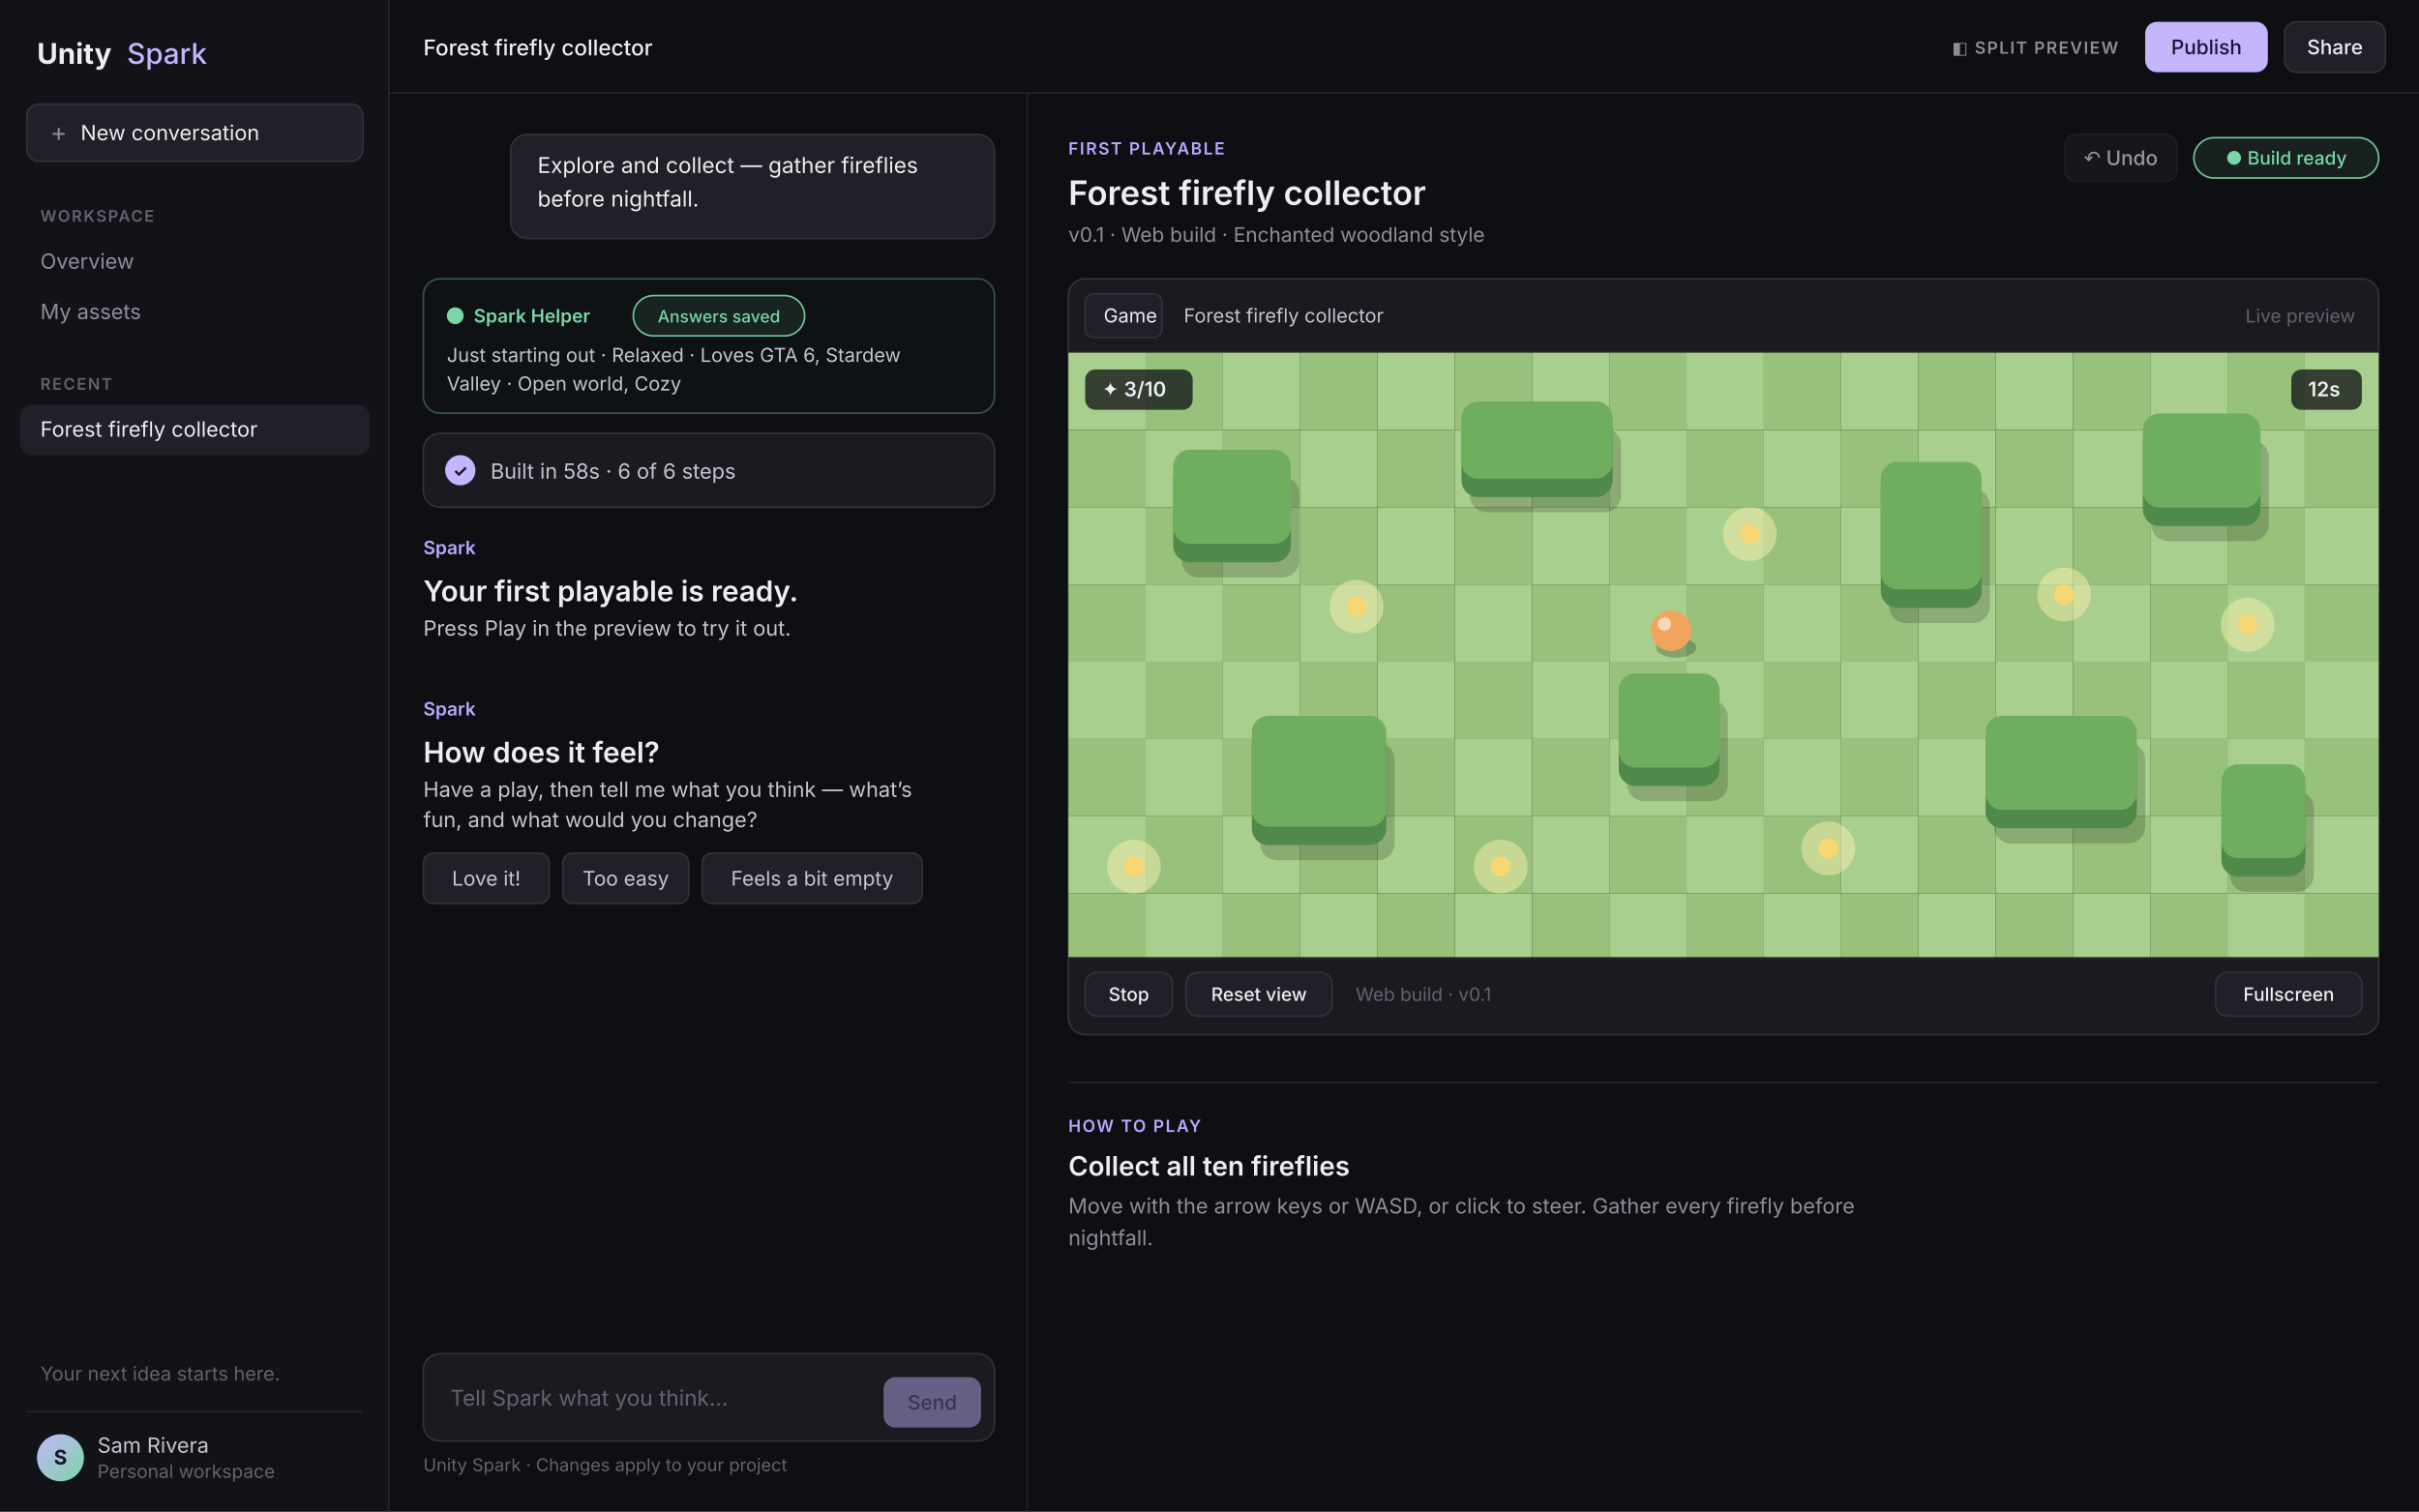
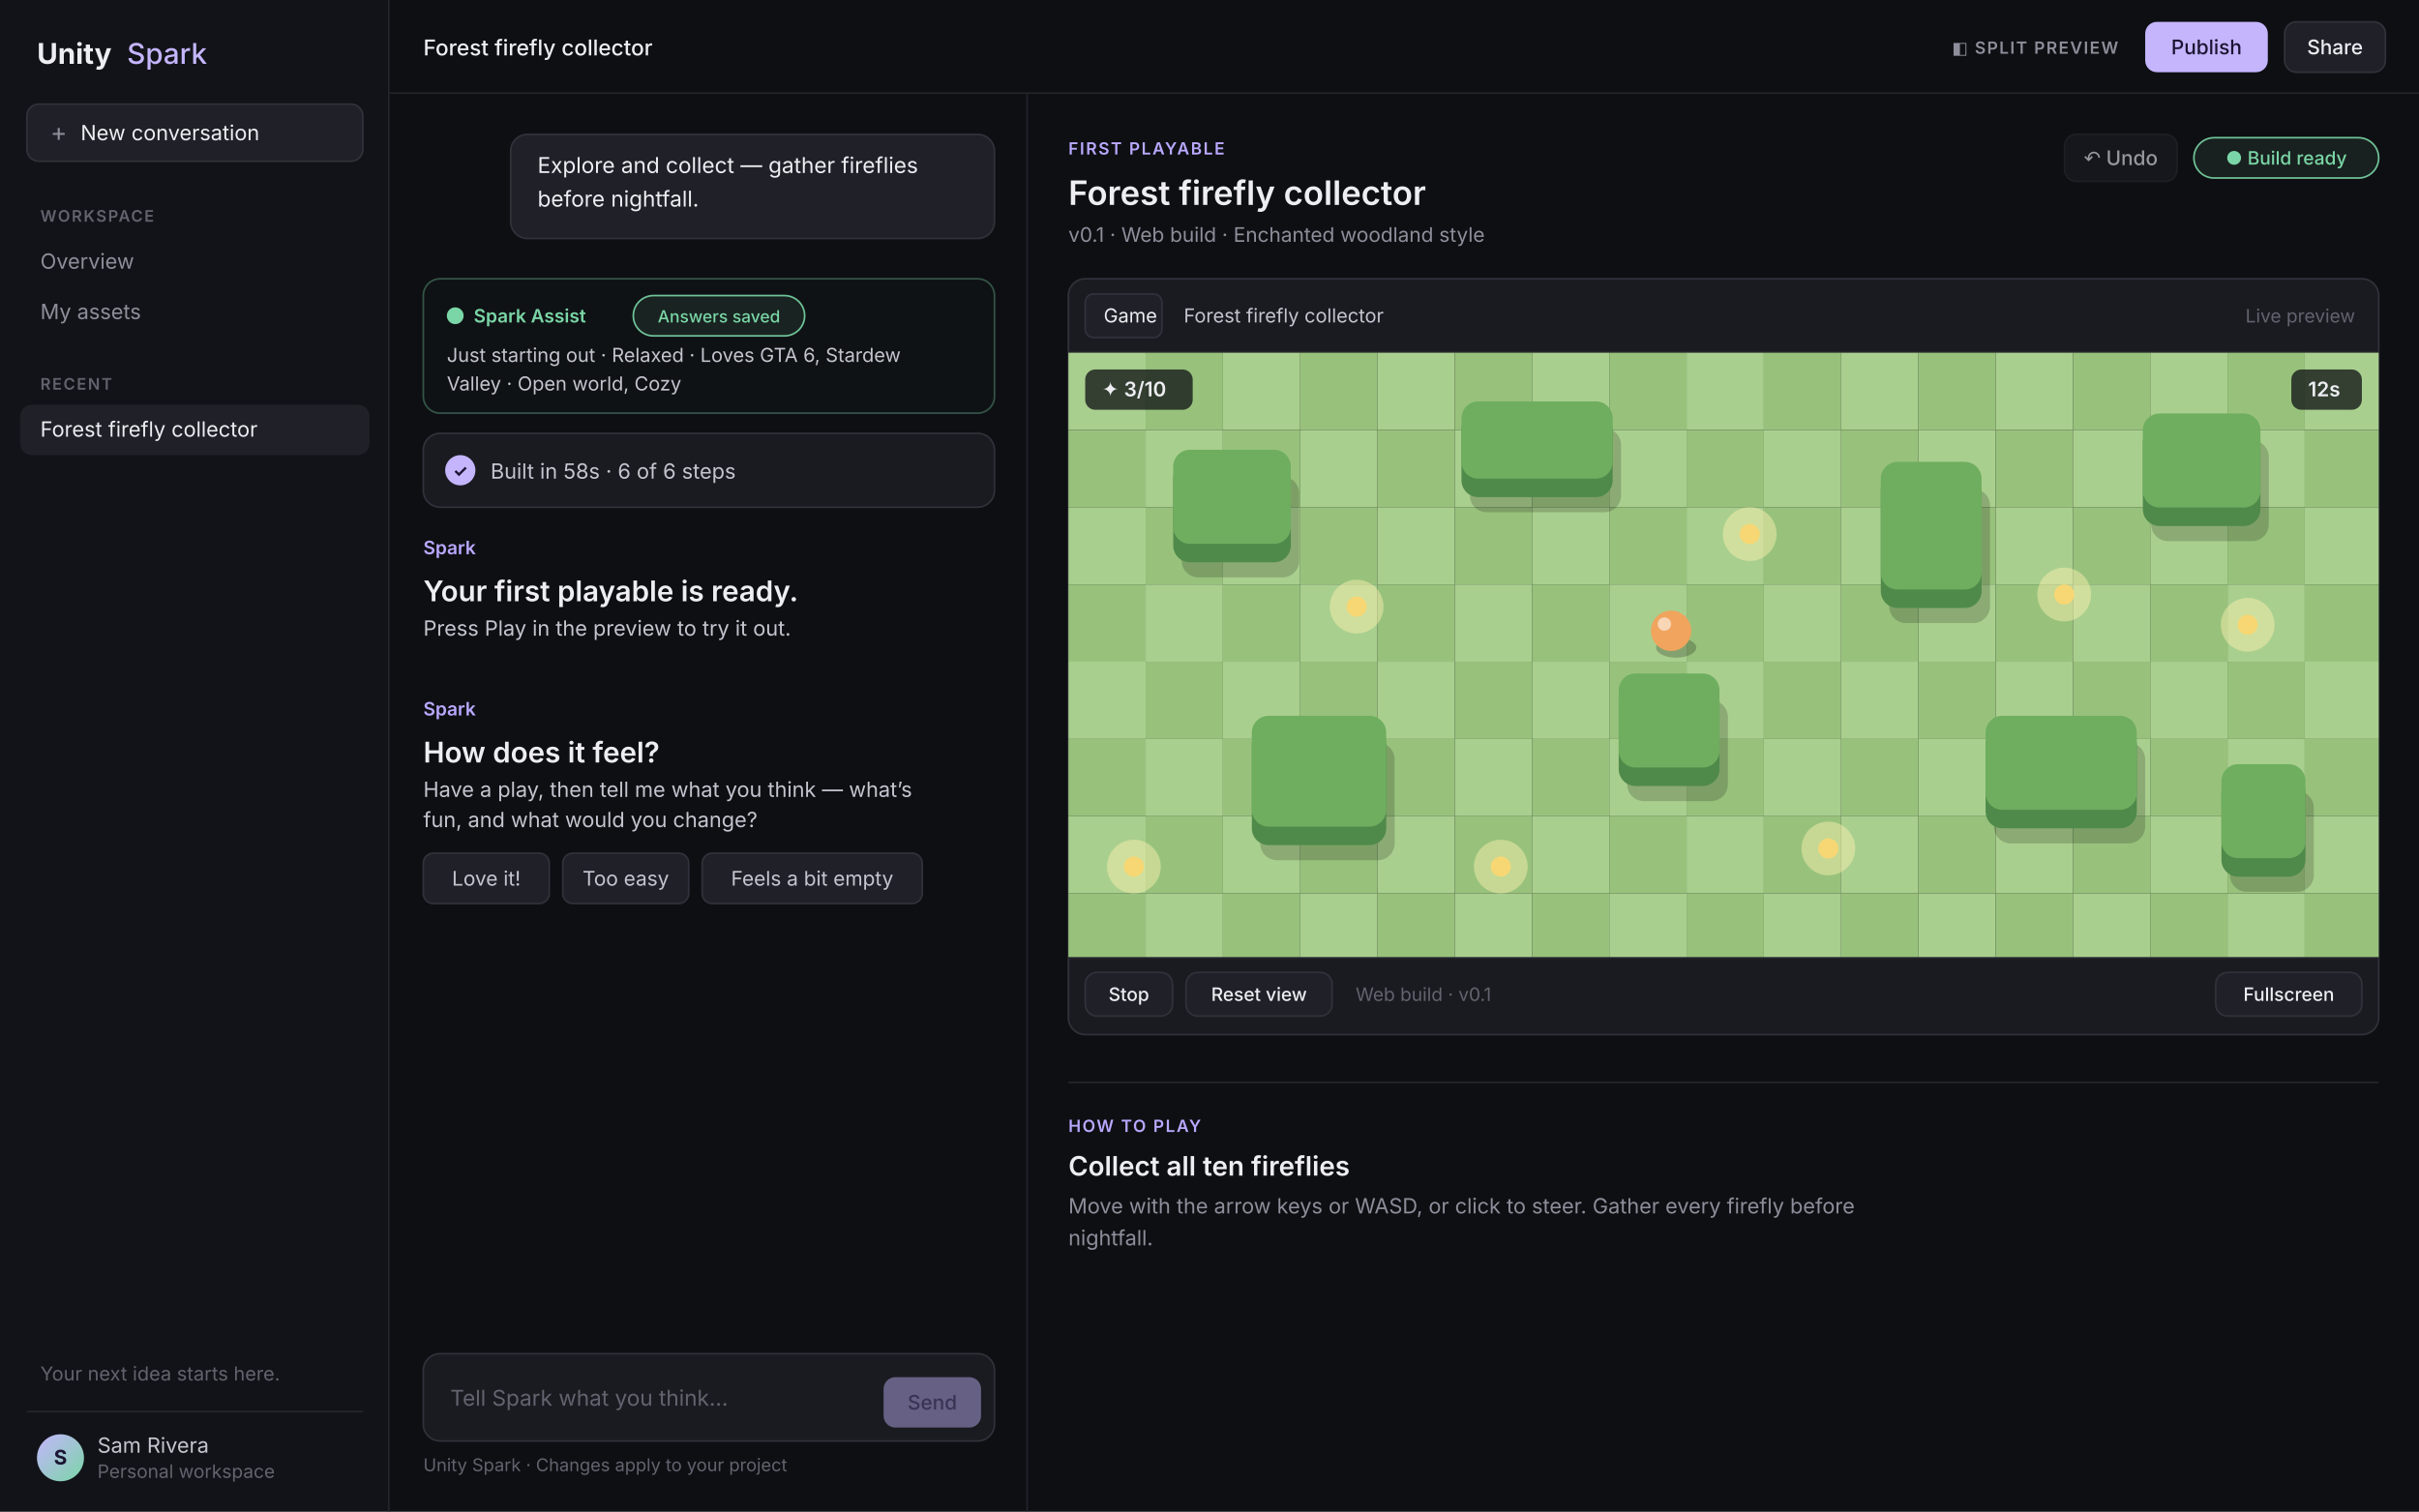
<svg xmlns="http://www.w3.org/2000/svg" id="11 · Playing – Spark asks them to try it and share feedback" width="1440" height="900" viewBox="0 0 1440 900">
  <rect id="Background" x="0" y="0" width="1440" height="900" fill="#0e0f13" />
  <g id="Sidebar">
    <rect id="Background" x="0" y="0" width="232" height="900" fill="#121318" />
    <rect id="Divider" x="231" y="0" width="1" height="900" fill="#24252d" />
    <g id="Logo">
      <text id="Unity" x="22" y="38" font-family="Inter" font-size="17" font-weight="700" fill="#ededf2">Unity</text>
      <text id="Spark" x="75.6" y="38" font-family="Inter" font-size="17" font-weight="500" fill="#c4b5fd">Spark</text>
    </g>
    <g id="Button / New conversation">
      <rect id="Container" x="16" y="62" width="200" height="34" rx="7" fill="#202128" stroke="#30313a" stroke-width="1" />
      <text id="Icon" x="30" y="84" font-family="Inter" font-size="15" font-weight="400" fill="#8d8e9a">+</text>
      <text id="Label" x="48" y="83.5" font-family="Inter" font-size="12.5" font-weight="400" fill="#ededf2">New conversation</text>
    </g>
    <text id="Section label" x="24" y="132" font-family="Inter" font-size="9.5" font-weight="600" fill="#62636e" letter-spacing="0.9">WORKSPACE</text>
    <g id="Nav item – Overview">
      <text id="Label" x="24" y="160" font-family="Inter" font-size="12.5" font-weight="400" fill="#8d8e9a">Overview</text>
    </g>
    <g id="Nav item – My assets">
      <text id="Label" x="24" y="190" font-family="Inter" font-size="12.5" font-weight="400" fill="#8d8e9a">My assets</text>
    </g>
    <text id="Section label" x="24" y="232" font-family="Inter" font-size="9.5" font-weight="600" fill="#62636e" letter-spacing="0.9">RECENT</text>
    <g id="Nav item – Forest firefly collector">
      <rect id="Selected" x="12" y="241" width="208" height="30" rx="7" fill="#202128" />
      <text id="Label" x="24" y="260" font-family="Inter" font-size="12.5" font-weight="400" fill="#ededf2">Forest firefly collector</text>
    </g>
    <text id="Your next idea starts here." x="24" y="822" font-family="Inter" font-size="11.5" font-weight="400" fill="#62636e">Your next idea starts here.</text>
    <rect id="Divider" x="16" y="840" width="200" height="1" fill="#24252d" />
    <g id="Account">
      <g id="Avatar">
        <defs>
          <linearGradient id="av-g" x1="0" y1="0" x2="1" y2="1">
            <stop stop-color="#c4b5fd" />
            <stop offset="1" stop-color="#7ad6a6" />
          </linearGradient>
        </defs>
        <circle cx="36" cy="868" r="14" fill="url(#av-g)" />
        <text id="Initial" x="36" y="872" font-family="Inter" font-size="12" font-weight="700" fill="#1b1533" text-anchor="middle">S</text>
      </g>
      <text id="Name" x="58" y="865" font-family="Inter" font-size="12.5" font-weight="400" fill="#c4c5cf">Sam Rivera</text>
      <text id="Workspace" x="58" y="880" font-family="Inter" font-size="11" font-weight="400" fill="#62636e">Personal workspace</text>
    </g>
  </g>
  <g id="Top bar">
    <rect id="Background" x="232" y="0" width="1208" height="56" fill="#0e0f13" />
    <rect id="Divider" x="232" y="55" width="1208" height="1" fill="#24252d" />
    <g id="Breadcrumbs">
      <text id="Crumb – Forest firefly collector" x="252" y="33" font-family="Inter" font-size="13" font-weight="500" fill="#ededf2">Forest firefly collector</text>
    </g>
    <g id="Button / Secondary – Share">
      <rect id="Container" x="1360" y="13" width="60" height="30" rx="7" fill="#202128" stroke="#30313a" stroke-width="1" />
      <text id="Label" x="1390" y="32.32" font-family="Inter" font-size="12" font-weight="500" fill="#ededf2" text-anchor="middle">Share</text>
    </g>
    <g id="Button / Primary – Publish">
      <rect id="Container" x="1277" y="13" width="73" height="30" rx="7" fill="#c4b5fd" />
      <text id="Label" x="1313.5" y="32.32" font-family="Inter" font-size="12" font-weight="500" fill="#1b1533" text-anchor="middle">Publish</text>
    </g>
    <text id="Status" x="1261" y="32" font-family="Inter" font-size="10" font-weight="600" fill="#8d8e9a" text-anchor="end" letter-spacing="0.8">◧ SPLIT PREVIEW</text>
  </g>
  <g id="Main">
    <g id="Chat">
      <rect id="Background" x="232" y="56" width="380" height="844" fill="#0e0f13" />
      <g id="Message / User">
        <rect id="Bubble" x="304" y="80" width="288" height="62" rx="10" fill="#202128" stroke="#30313a" stroke-width="1" />
        <text id="Message" x="320" y="103" font-family="Inter" font-size="13" font-weight="400" fill="#ededf2">
          <tspan x="320" dy="0">Explore and collect — gather fireflies</tspan>
          <tspan x="320" dy="20">before nightfall.</tspan>
        </text>
      </g>
-       <g id="Message / Spark Helper – Answers saved">
+       <g id="Message / Spark Assist – Answers saved">
        <rect id="Card" x="252" y="166" width="340" height="80" rx="10" fill="#7ad6a6" fill-opacity="0.04" stroke="#7ad6a6" stroke-width="1" opacity="0.35" />
        <g id="Agent / Helper">
          <circle cx="271" cy="188" r="5" fill="#7ad6a6" />
-           <text id="Name" x="282" y="192" font-family="Inter" font-size="11" font-weight="600" fill="#7ad6a6">Spark Helper</text>
+           <text id="Name" x="282" y="192" font-family="Inter" font-size="11" font-weight="600" fill="#7ad6a6">Spark Assist</text>
          <g id="Pill – Answers saved">
            <rect id="Container" x="377" y="176" width="102" height="24" rx="12" fill="#7ad6a6" fill-opacity="0.1" stroke="#7ad6a6" stroke-width="1" opacity="0.9" />
            <text id="Label" x="428" y="192" font-family="Inter" font-size="10" font-weight="500" fill="#7ad6a6" text-anchor="middle">Answers saved</text>
          </g>
        </g>
        <text id="Just starting out · Relaxed · Loves GTA 6, Stardew Valley · " x="266" y="215.5" font-family="Inter" font-size="11.5" font-weight="400" fill="#c4c5cf">
          <tspan x="266" dy="0">Just starting out · Relaxed · Loves GTA 6, Stardew</tspan>
          <tspan x="266" dy="17">Valley · Open world, Cozy</tspan>
        </text>
      </g>
      <g id="Build complete">
        <rect x="252" y="258" width="340" height="44" rx="10" fill="#1a1b21" stroke="#30313a" stroke-width="1" />
        <circle cx="274" cy="280" r="9" fill="#c4b5fd" />
        <text id="✓" x="274" y="284" font-family="Inter" font-size="10" font-weight="700" fill="#1b1533" text-anchor="middle">✓</text>
        <text id="Built in 58s · 6 of 6 steps" x="292" y="285" font-family="Inter" font-size="12.5" font-weight="400" fill="#c4c5cf">Built in 58s · 6 of 6 steps</text>
      </g>
      <g id="Message / Spark – Playable ready">
        <text id="Agent name" x="252" y="330" font-family="Inter" font-size="11" font-weight="600" fill="#b9a8ff">Spark</text>
        <text id="Your first playable is ready." x="252" y="358" font-family="Inter" font-size="17" font-weight="600" fill="#ededf2">Your first playable is ready.</text>
        <text id="Press Play in the preview to try it out." x="252" y="378.5" font-family="Inter" font-size="12.5" font-weight="400" fill="#c4c5cf">
          <tspan x="252" dy="0">Press Play in the preview to try it out.</tspan>
        </text>
      </g>
      <g id="Message / Spark – Try it and share feedback">
        <text id="Agent name" x="252" y="426" font-family="Inter" font-size="11" font-weight="600" fill="#b9a8ff">Spark</text>
        <text id="How does it feel?" x="252" y="454" font-family="Inter" font-size="17" font-weight="600" fill="#ededf2">How does it feel?</text>
        <text id="Have a play, then tell me what you think — what’s fun, and w" x="252" y="474.5" font-family="Inter" font-size="12.5" font-weight="400" fill="#c4c5cf">
          <tspan x="252" dy="0">Have a play, then tell me what you think — what’s</tspan>
          <tspan x="252" dy="18">fun, and what would you change?</tspan>
        </text>
        <g id="Chips">
          <g id="Chip – Love it!">
            <rect id="Container" x="252" y="508" width="75" height="30" rx="6" fill="#202128" stroke="#30313a" stroke-width="1" />
            <text id="Label" x="289.5" y="527.32" font-family="Inter" font-size="12" font-weight="400" fill="#c4c5cf" text-anchor="middle">Love it!</text>
          </g>
          <g id="Chip – Too easy">
            <rect id="Container" x="335" y="508" width="75" height="30" rx="6" fill="#202128" stroke="#30313a" stroke-width="1" />
            <text id="Label" x="372.5" y="527.32" font-family="Inter" font-size="12" font-weight="400" fill="#c4c5cf" text-anchor="middle">Too easy</text>
          </g>
          <g id="Chip – Feels a bit empty">
            <rect id="Container" x="418" y="508" width="131" height="30" rx="6" fill="#202128" stroke="#30313a" stroke-width="1" />
            <text id="Label" x="483.5" y="527.32" font-family="Inter" font-size="12" font-weight="400" fill="#c4c5cf" text-anchor="middle">Feels a bit empty</text>
          </g>
        </g>
      </g>
      <g id="Composer">
        <rect id="Container" x="252" y="806" width="340" height="52" rx="10" fill="#1a1b21" stroke="#30313a" stroke-width="1" />
        <text id="Placeholder" x="268" y="837" font-family="Inter" font-size="13" font-weight="400" fill="#62636e">Tell Spark what you think…</text>
        <g id="Button / Primary – Send">
          <rect id="Container" x="526" y="820" width="58" height="30" rx="7" fill="#c4b5fd" opacity="0.45" />
          <text id="Label" x="555" y="839.32" font-family="Inter" font-size="12" font-weight="500" fill="#1b1533" text-anchor="middle" opacity="0.6">Send</text>
        </g>
        <text id="Footnote" x="252" y="876" font-family="Inter" font-size="10.5" font-weight="400" fill="#62636e">Unity Spark · Changes apply to your project</text>
      </g>
    </g>
    <g id="Preview panel">
      <rect id="Divider" x="611" y="56" width="1" height="844" fill="#24252d" />
      <rect id="Background" x="612" y="56" width="828" height="844" fill="#0e0f13" />
      <text id="Eyebrow / First playable" x="636" y="92" font-family="Inter" font-size="10" font-weight="600" fill="#b9a8ff" letter-spacing="0.9">FIRST PLAYABLE</text>
      <text id="Title" x="636" y="122" font-family="Inter" font-size="20" font-weight="600" fill="#ededf2">Forest firefly collector</text>
      <text id="Subtitle" x="636" y="144" font-family="Inter" font-size="12" font-weight="400" fill="#8d8e9a">v0.1 · Web build · Enchanted woodland style</text>
      <g id="Pill – ● Build ready">
        <rect id="Container" x="1306" y="82" width="110" height="24" rx="12" fill="#7ad6a6" fill-opacity="0.1" stroke="#7ad6a6" stroke-width="1" opacity="0.9" />
        <text id="Label" x="1361" y="98" font-family="Inter" font-size="11" font-weight="500" fill="#7ad6a6" text-anchor="middle">● Build ready</text>
      </g>
      <g id="Button / Undo – disabled">
        <rect id="Container" x="1229" y="80" width="67" height="28" rx="7" fill="#202128" stroke="#30313a" stroke-width="1" opacity="0.45" />
        <text id="Label" x="1262.5" y="98.32" font-family="Inter" font-size="12" font-weight="500" fill="#ededf2" text-anchor="middle" opacity="0.6">↶ Undo</text>
      </g>
      <g id="Preview">
        <rect id="Card" x="636" y="166" width="780" height="450" rx="10" fill="#1a1b21" stroke="#30313a" stroke-width="1" />
        <g id="Tabs">
          <rect id="Selected tab" x="646" y="175" width="45.69" height="26" rx="5" fill="#202128" stroke="#30313a" stroke-width="1" />
          <text id="Tab" x="657" y="192" font-family="Inter" font-size="11.5" font-weight="400" fill="#ededf2">Game</text>
          <text id="Tab" x="704.69" y="192" font-family="Inter" font-size="11.5" font-weight="400" fill="#c4c5cf">Forest firefly collector</text>
          <text id="Hint" x="1402" y="192" font-family="Inter" font-size="11" font-weight="400" fill="#62636e" text-anchor="end">Live preview</text>
        </g>
        <rect id="Divider" x="636" y="209" width="780" height="1" fill="#24252d" />
        <g id="Stage">
          <g id="Game">
            <clipPath id="game-clip">
              <rect x="636" y="210" width="780" height="360" />
            </clipPath>
            <g clip-path="url(#game-clip)">
              <g id="Ground">
                <rect x="636" y="210" width="46" height="46" fill="#a9cf8e" />
                <rect x="682" y="210" width="46" height="46" fill="#98c27c" />
                <rect x="728" y="210" width="46" height="46" fill="#a9cf8e" />
                <rect x="774" y="210" width="46" height="46" fill="#98c27c" />
                <rect x="820" y="210" width="46" height="46" fill="#a9cf8e" />
                <rect x="866" y="210" width="46" height="46" fill="#98c27c" />
                <rect x="912" y="210" width="46" height="46" fill="#a9cf8e" />
                <rect x="958" y="210" width="46" height="46" fill="#98c27c" />
                <rect x="1004" y="210" width="46" height="46" fill="#a9cf8e" />
                <rect x="1050" y="210" width="46" height="46" fill="#98c27c" />
                <rect x="1096" y="210" width="46" height="46" fill="#a9cf8e" />
                <rect x="1142" y="210" width="46" height="46" fill="#98c27c" />
                <rect x="1188" y="210" width="46" height="46" fill="#a9cf8e" />
                <rect x="1234" y="210" width="46" height="46" fill="#98c27c" />
                <rect x="1280" y="210" width="46" height="46" fill="#a9cf8e" />
                <rect x="1326" y="210" width="46" height="46" fill="#98c27c" />
                <rect x="1372" y="210" width="44" height="46" fill="#a9cf8e" />
                <rect x="636" y="256" width="46" height="46" fill="#98c27c" />
                <rect x="682" y="256" width="46" height="46" fill="#a9cf8e" />
                <rect x="728" y="256" width="46" height="46" fill="#98c27c" />
                <rect x="774" y="256" width="46" height="46" fill="#a9cf8e" />
                <rect x="820" y="256" width="46" height="46" fill="#98c27c" />
                <rect x="866" y="256" width="46" height="46" fill="#a9cf8e" />
                <rect x="912" y="256" width="46" height="46" fill="#98c27c" />
                <rect x="958" y="256" width="46" height="46" fill="#a9cf8e" />
                <rect x="1004" y="256" width="46" height="46" fill="#98c27c" />
                <rect x="1050" y="256" width="46" height="46" fill="#a9cf8e" />
                <rect x="1096" y="256" width="46" height="46" fill="#98c27c" />
                <rect x="1142" y="256" width="46" height="46" fill="#a9cf8e" />
                <rect x="1188" y="256" width="46" height="46" fill="#98c27c" />
                <rect x="1234" y="256" width="46" height="46" fill="#a9cf8e" />
                <rect x="1280" y="256" width="46" height="46" fill="#98c27c" />
                <rect x="1326" y="256" width="46" height="46" fill="#a9cf8e" />
                <rect x="1372" y="256" width="44" height="46" fill="#98c27c" />
                <rect x="636" y="302" width="46" height="46" fill="#a9cf8e" />
                <rect x="682" y="302" width="46" height="46" fill="#98c27c" />
                <rect x="728" y="302" width="46" height="46" fill="#a9cf8e" />
                <rect x="774" y="302" width="46" height="46" fill="#98c27c" />
                <rect x="820" y="302" width="46" height="46" fill="#a9cf8e" />
                <rect x="866" y="302" width="46" height="46" fill="#98c27c" />
                <rect x="912" y="302" width="46" height="46" fill="#a9cf8e" />
                <rect x="958" y="302" width="46" height="46" fill="#98c27c" />
                <rect x="1004" y="302" width="46" height="46" fill="#a9cf8e" />
                <rect x="1050" y="302" width="46" height="46" fill="#98c27c" />
                <rect x="1096" y="302" width="46" height="46" fill="#a9cf8e" />
                <rect x="1142" y="302" width="46" height="46" fill="#98c27c" />
                <rect x="1188" y="302" width="46" height="46" fill="#a9cf8e" />
                <rect x="1234" y="302" width="46" height="46" fill="#98c27c" />
                <rect x="1280" y="302" width="46" height="46" fill="#a9cf8e" />
                <rect x="1326" y="302" width="46" height="46" fill="#98c27c" />
                <rect x="1372" y="302" width="44" height="46" fill="#a9cf8e" />
                <rect x="636" y="348" width="46" height="46" fill="#98c27c" />
                <rect x="682" y="348" width="46" height="46" fill="#a9cf8e" />
                <rect x="728" y="348" width="46" height="46" fill="#98c27c" />
                <rect x="774" y="348" width="46" height="46" fill="#a9cf8e" />
                <rect x="820" y="348" width="46" height="46" fill="#98c27c" />
                <rect x="866" y="348" width="46" height="46" fill="#a9cf8e" />
                <rect x="912" y="348" width="46" height="46" fill="#98c27c" />
                <rect x="958" y="348" width="46" height="46" fill="#a9cf8e" />
                <rect x="1004" y="348" width="46" height="46" fill="#98c27c" />
                <rect x="1050" y="348" width="46" height="46" fill="#a9cf8e" />
                <rect x="1096" y="348" width="46" height="46" fill="#98c27c" />
                <rect x="1142" y="348" width="46" height="46" fill="#a9cf8e" />
                <rect x="1188" y="348" width="46" height="46" fill="#98c27c" />
                <rect x="1234" y="348" width="46" height="46" fill="#a9cf8e" />
                <rect x="1280" y="348" width="46" height="46" fill="#98c27c" />
                <rect x="1326" y="348" width="46" height="46" fill="#a9cf8e" />
                <rect x="1372" y="348" width="44" height="46" fill="#98c27c" />
                <rect x="636" y="394" width="46" height="46" fill="#a9cf8e" />
                <rect x="682" y="394" width="46" height="46" fill="#98c27c" />
                <rect x="728" y="394" width="46" height="46" fill="#a9cf8e" />
                <rect x="774" y="394" width="46" height="46" fill="#98c27c" />
                <rect x="820" y="394" width="46" height="46" fill="#a9cf8e" />
                <rect x="866" y="394" width="46" height="46" fill="#98c27c" />
                <rect x="912" y="394" width="46" height="46" fill="#a9cf8e" />
                <rect x="958" y="394" width="46" height="46" fill="#98c27c" />
                <rect x="1004" y="394" width="46" height="46" fill="#a9cf8e" />
                <rect x="1050" y="394" width="46" height="46" fill="#98c27c" />
                <rect x="1096" y="394" width="46" height="46" fill="#a9cf8e" />
                <rect x="1142" y="394" width="46" height="46" fill="#98c27c" />
                <rect x="1188" y="394" width="46" height="46" fill="#a9cf8e" />
                <rect x="1234" y="394" width="46" height="46" fill="#98c27c" />
                <rect x="1280" y="394" width="46" height="46" fill="#a9cf8e" />
                <rect x="1326" y="394" width="46" height="46" fill="#98c27c" />
                <rect x="1372" y="394" width="44" height="46" fill="#a9cf8e" />
                <rect x="636" y="440" width="46" height="46" fill="#98c27c" />
                <rect x="682" y="440" width="46" height="46" fill="#a9cf8e" />
                <rect x="728" y="440" width="46" height="46" fill="#98c27c" />
                <rect x="774" y="440" width="46" height="46" fill="#a9cf8e" />
                <rect x="820" y="440" width="46" height="46" fill="#98c27c" />
                <rect x="866" y="440" width="46" height="46" fill="#a9cf8e" />
                <rect x="912" y="440" width="46" height="46" fill="#98c27c" />
                <rect x="958" y="440" width="46" height="46" fill="#a9cf8e" />
                <rect x="1004" y="440" width="46" height="46" fill="#98c27c" />
                <rect x="1050" y="440" width="46" height="46" fill="#a9cf8e" />
                <rect x="1096" y="440" width="46" height="46" fill="#98c27c" />
                <rect x="1142" y="440" width="46" height="46" fill="#a9cf8e" />
                <rect x="1188" y="440" width="46" height="46" fill="#98c27c" />
                <rect x="1234" y="440" width="46" height="46" fill="#a9cf8e" />
                <rect x="1280" y="440" width="46" height="46" fill="#98c27c" />
                <rect x="1326" y="440" width="46" height="46" fill="#a9cf8e" />
                <rect x="1372" y="440" width="44" height="46" fill="#98c27c" />
                <rect x="636" y="486" width="46" height="46" fill="#a9cf8e" />
                <rect x="682" y="486" width="46" height="46" fill="#98c27c" />
                <rect x="728" y="486" width="46" height="46" fill="#a9cf8e" />
                <rect x="774" y="486" width="46" height="46" fill="#98c27c" />
                <rect x="820" y="486" width="46" height="46" fill="#a9cf8e" />
                <rect x="866" y="486" width="46" height="46" fill="#98c27c" />
                <rect x="912" y="486" width="46" height="46" fill="#a9cf8e" />
                <rect x="958" y="486" width="46" height="46" fill="#98c27c" />
                <rect x="1004" y="486" width="46" height="46" fill="#a9cf8e" />
                <rect x="1050" y="486" width="46" height="46" fill="#98c27c" />
                <rect x="1096" y="486" width="46" height="46" fill="#a9cf8e" />
                <rect x="1142" y="486" width="46" height="46" fill="#98c27c" />
                <rect x="1188" y="486" width="46" height="46" fill="#a9cf8e" />
                <rect x="1234" y="486" width="46" height="46" fill="#98c27c" />
                <rect x="1280" y="486" width="46" height="46" fill="#a9cf8e" />
                <rect x="1326" y="486" width="46" height="46" fill="#98c27c" />
                <rect x="1372" y="486" width="44" height="46" fill="#a9cf8e" />
                <rect x="636" y="532" width="46" height="38" fill="#98c27c" />
                <rect x="682" y="532" width="46" height="38" fill="#a9cf8e" />
                <rect x="728" y="532" width="46" height="38" fill="#98c27c" />
                <rect x="774" y="532" width="46" height="38" fill="#a9cf8e" />
                <rect x="820" y="532" width="46" height="38" fill="#98c27c" />
                <rect x="866" y="532" width="46" height="38" fill="#a9cf8e" />
                <rect x="912" y="532" width="46" height="38" fill="#98c27c" />
                <rect x="958" y="532" width="46" height="38" fill="#a9cf8e" />
                <rect x="1004" y="532" width="46" height="38" fill="#98c27c" />
                <rect x="1050" y="532" width="46" height="38" fill="#a9cf8e" />
                <rect x="1096" y="532" width="46" height="38" fill="#98c27c" />
                <rect x="1142" y="532" width="46" height="38" fill="#a9cf8e" />
                <rect x="1188" y="532" width="46" height="38" fill="#98c27c" />
                <rect x="1234" y="532" width="46" height="38" fill="#a9cf8e" />
                <rect x="1280" y="532" width="46" height="38" fill="#98c27c" />
                <rect x="1326" y="532" width="46" height="38" fill="#a9cf8e" />
                <rect x="1372" y="532" width="44" height="38" fill="#98c27c" />
              </g>
              <g id="Obstacles">
                <rect x="703.4" y="283.8" width="70" height="60" rx="10" fill="#000" fill-opacity="0.18" />
                <rect x="698.4" y="274.8" width="70" height="60" rx="10" fill="#4f8a4a" />
                <rect x="698.4" y="267.8" width="70" height="56" rx="10" fill="#6fae5f" />
                <rect x="875" y="255" width="90" height="50" rx="10" fill="#000" fill-opacity="0.18" />
                <rect x="870" y="246" width="90" height="50" rx="10" fill="#4f8a4a" />
                <rect x="870" y="239" width="90" height="46" rx="10" fill="#6fae5f" />
                <rect x="1124.6" y="291" width="60" height="80" rx="10" fill="#000" fill-opacity="0.18" />
                <rect x="1119.6" y="282" width="60" height="80" rx="10" fill="#4f8a4a" />
                <rect x="1119.6" y="275" width="60" height="76" rx="10" fill="#6fae5f" />
                <rect x="1280.6" y="262.2" width="70" height="60" rx="10" fill="#000" fill-opacity="0.18" />
                <rect x="1275.6" y="253.2" width="70" height="60" rx="10" fill="#4f8a4a" />
                <rect x="1275.6" y="246.2" width="70" height="56" rx="10" fill="#6fae5f" />
                <rect x="750.2" y="442.2" width="80" height="70" rx="10" fill="#000" fill-opacity="0.18" />
                <rect x="745.2" y="433.2" width="80" height="70" rx="10" fill="#4f8a4a" />
                <rect x="745.2" y="426.2" width="80" height="66" rx="10" fill="#6fae5f" />
                <rect x="968.6" y="417" width="60" height="60" rx="10" fill="#000" fill-opacity="0.18" />
                <rect x="963.6" y="408" width="60" height="60" rx="10" fill="#4f8a4a" />
                <rect x="963.6" y="401" width="60" height="56" rx="10" fill="#6fae5f" />
                <rect x="1187" y="442.2" width="90" height="60" rx="10" fill="#000" fill-opacity="0.18" />
                <rect x="1182" y="433.2" width="90" height="60" rx="10" fill="#4f8a4a" />
                <rect x="1182" y="426.2" width="90" height="56" rx="10" fill="#6fae5f" />
                <rect x="1327.4" y="471" width="50" height="60" rx="10" fill="#000" fill-opacity="0.18" />
                <rect x="1322.4" y="462" width="50" height="60" rx="10" fill="#4f8a4a" />
                <rect x="1322.4" y="455" width="50" height="56" rx="10" fill="#6fae5f" />
              </g>
              <g id="Fireflies">
                <circle cx="807.6" cy="361.2" r="16" fill="#fff3b0" fill-opacity=".45" />
                <circle cx="807.6" cy="361.2" r="6" fill="#f7d774" />
                <circle cx="1041.6" cy="318" r="16" fill="#fff3b0" fill-opacity=".45" />
                <circle cx="1041.6" cy="318" r="6" fill="#f7d774" />
                <circle cx="1088.4" cy="505.2" r="16" fill="#fff3b0" fill-opacity=".45" />
                <circle cx="1088.4" cy="505.2" r="6" fill="#f7d774" />
                <circle cx="1338" cy="372" r="16" fill="#fff3b0" fill-opacity=".45" />
                <circle cx="1338" cy="372" r="6" fill="#f7d774" />
                <circle cx="893.4" cy="516" r="16" fill="#fff3b0" fill-opacity=".45" />
                <circle cx="893.4" cy="516" r="6" fill="#f7d774" />
                <circle cx="1228.8" cy="354" r="16" fill="#fff3b0" fill-opacity=".45" />
                <circle cx="1228.8" cy="354" r="6" fill="#f7d774" />
                <circle cx="675" cy="516" r="16" fill="#fff3b0" fill-opacity=".45" />
                <circle cx="675" cy="516" r="6" fill="#f7d774" />
              </g>
              <g id="Player">
                <ellipse cx="997.8" cy="385.6" rx="12" ry="6" fill="#000" fill-opacity=".22" />
                <circle cx="994.8" cy="375.6" r="12" fill="#f0a45d" />
                <circle cx="990.8" cy="371.6" r="4" fill="#fff" fill-opacity=".55" />
              </g>
            </g>
            <g id="HUD">
              <rect x="646" y="220" width="64" height="24" rx="6" fill="#0e0f13" fill-opacity="0.75" />
              <text id="Score" x="656" y="236" font-family="Inter" font-size="12" font-weight="600" fill="#ededf2">✦ 3/10</text>
              <rect x="1364" y="220" width="42" height="24" rx="6" fill="#0e0f13" fill-opacity="0.75" />
              <text id="Timer" x="1374" y="236" font-family="Inter" font-size="12" font-weight="600" fill="#ededf2">12s</text>
            </g>
          </g>
        </g>
        <rect id="Divider" x="636" y="570" width="780" height="1" fill="#24252d" />
        <g id="Controls">
          <g id="Button / Secondary – Stop">
            <rect id="Container" x="646" y="579" width="52" height="26" rx="7" fill="#202128" stroke="#30313a" stroke-width="1" />
            <text id="Label" x="672" y="595.96" font-family="Inter" font-size="11" font-weight="500" fill="#ededf2" text-anchor="middle">Stop</text>
          </g>
          <g id="Button / Secondary – Reset view">
            <rect id="Container" x="706" y="579" width="87" height="26" rx="7" fill="#202128" stroke="#30313a" stroke-width="1" />
            <text id="Label" x="749.5" y="595.96" font-family="Inter" font-size="11" font-weight="500" fill="#ededf2" text-anchor="middle">Reset view</text>
          </g>
          <text id="Note" x="807" y="596" font-family="Inter" font-size="11" font-weight="400" fill="#62636e">Web build · v0.1</text>
          <g id="Button / Secondary – Fullscreen">
            <rect id="Container" x="1319" y="579" width="87" height="26" rx="7" fill="#202128" stroke="#30313a" stroke-width="1" />
            <text id="Label" x="1362.5" y="595.96" font-family="Inter" font-size="11" font-weight="500" fill="#ededf2" text-anchor="middle">Fullscreen</text>
          </g>
        </g>
      </g>
      <rect id="Divider" x="636" y="644" width="780" height="1" fill="#24252d" />
      <g id="About">
        <text id="Eyebrow / How to play" x="636" y="674" font-family="Inter" font-size="10" font-weight="600" fill="#b9a8ff" letter-spacing="0.9">HOW TO PLAY</text>
        <text id="Heading" x="636" y="700" font-family="Inter" font-size="16" font-weight="600" fill="#ededf2">Collect all ten fireflies</text>
        <text id="Move with the arrow keys or WASD, or click to steer. Gather " x="636" y="722.5" font-family="Inter" font-size="12.5" font-weight="400" fill="#8d8e9a">
          <tspan x="636" dy="0">Move with the arrow keys or WASD, or click to steer. Gather every firefly before</tspan>
          <tspan x="636" dy="19">nightfall.</tspan>
        </text>
      </g>
    </g>
  </g>
</svg>
